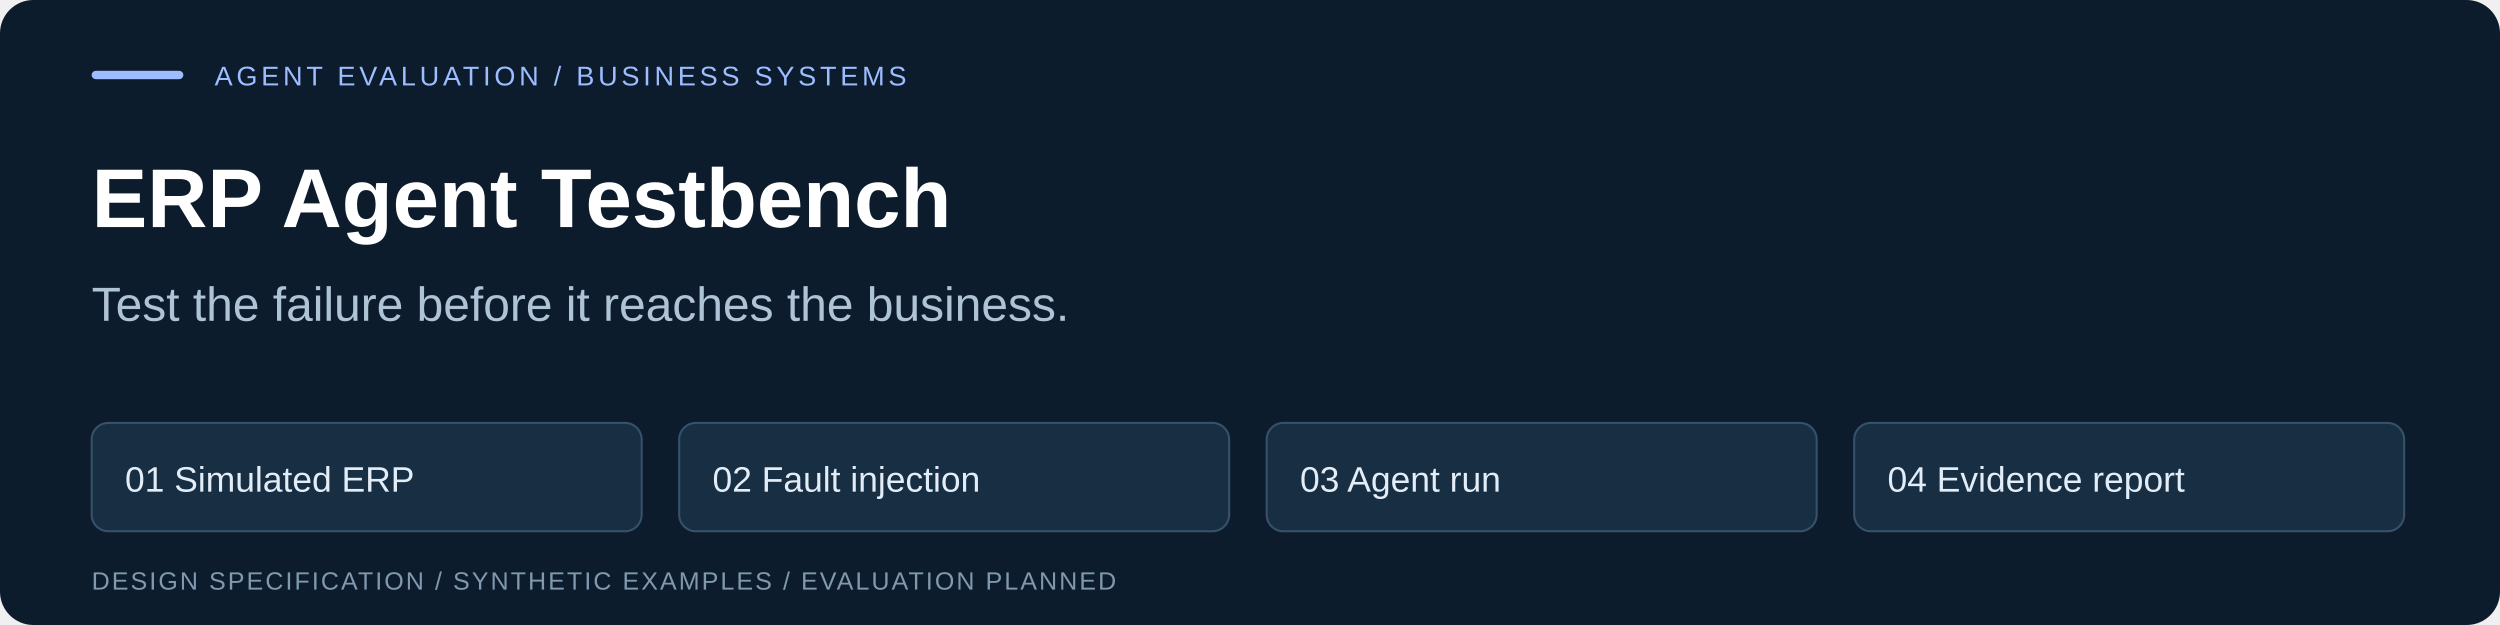
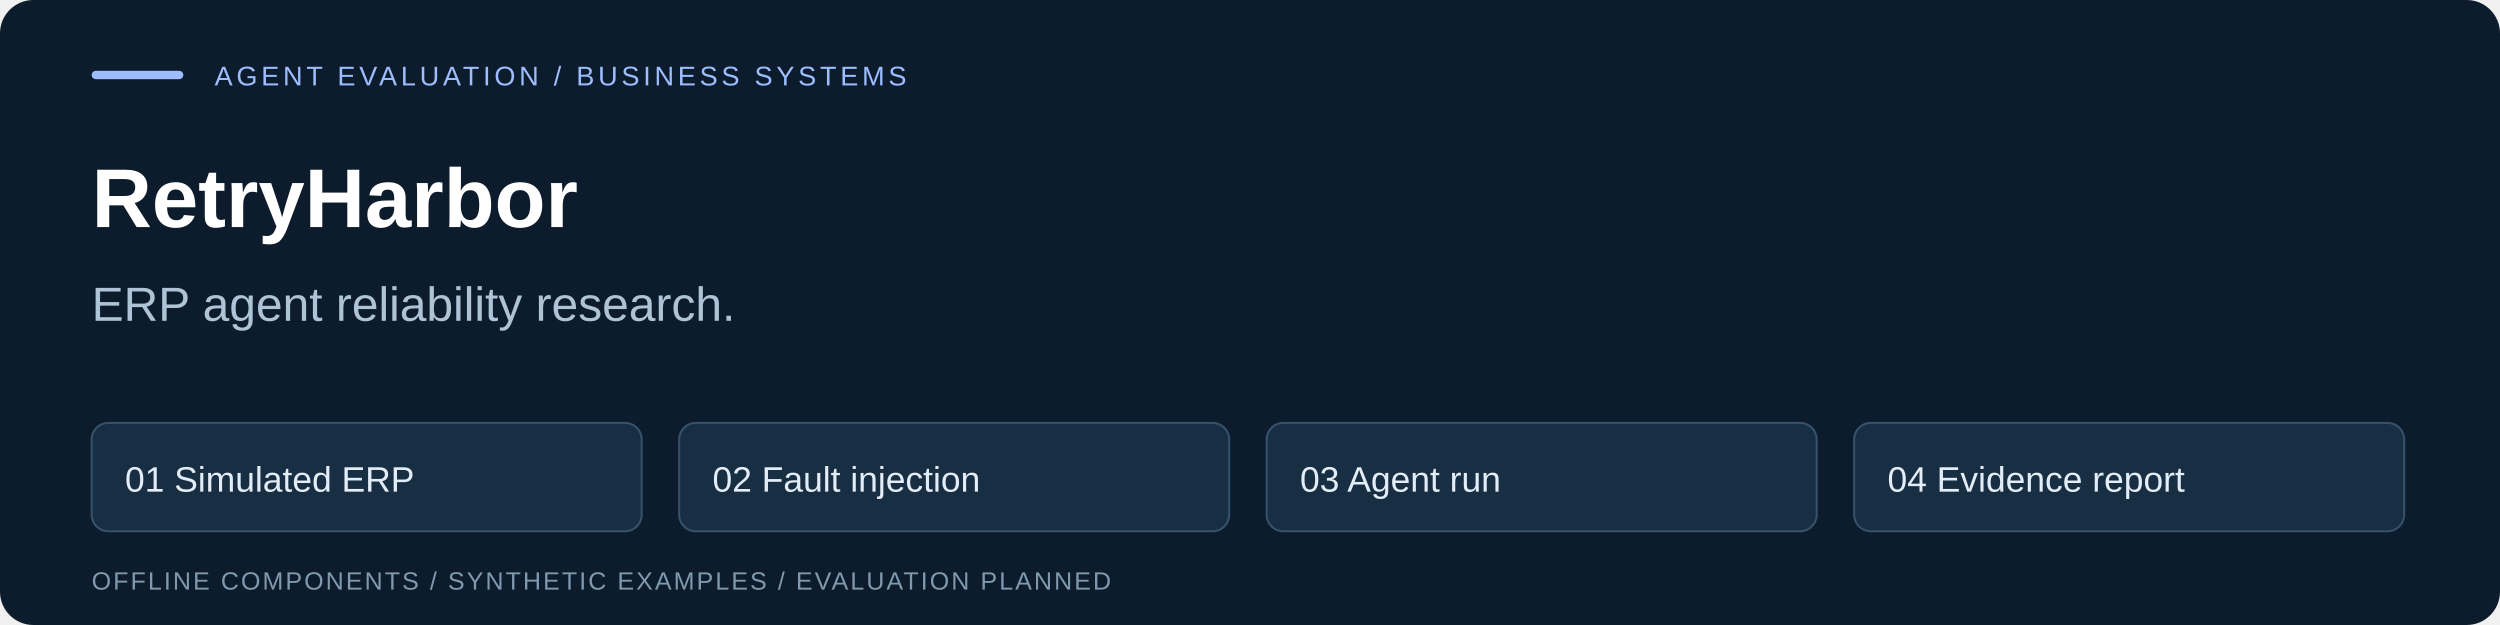
<svg xmlns="http://www.w3.org/2000/svg" width="1200" height="300" viewBox="0 0 1200 300" role="img" aria-labelledby="title desc">
  <rect width="1200" height="300" rx="16" fill="#0c1c2d" />
  <rect x="44" y="34" width="44" height="4" rx="2" fill="#9dbdff" />
  <g font-family="Arial, Helvetica, sans-serif">
    <text x="103" y="41" fill="#9dbdff" font-size="13" letter-spacing="1.8">AGENT EVALUATION / BUSINESS SYSTEMS</text>
-     <text x="44" y="109" fill="#ffffff" font-size="40" font-weight="700">ERP Agent Testbench</text>
-     <text x="44" y="154" fill="#afc3d6" font-size="23">Test the failure before it reaches the business.</text>
+     <text x="44" y="109" fill="#ffffff" font-size="40" font-weight="700">RetryHarbor</text>
+     <text x="44" y="154" fill="#afc3d6" font-size="23">ERP agent reliability research.</text>
    <rect x="44" y="203" width="264" height="52" rx="8" fill="#172e43" stroke="#365169" />
    <text x="60" y="236" fill="#e3edf8" font-size="17">01  Simulated ERP</text>
    <rect x="326" y="203" width="264" height="52" rx="8" fill="#172e43" stroke="#365169" />
    <text x="342" y="236" fill="#e3edf8" font-size="17">02  Fault injection</text>
    <rect x="608" y="203" width="264" height="52" rx="8" fill="#172e43" stroke="#365169" />
    <text x="624" y="236" fill="#e3edf8" font-size="17">03  Agent run</text>
    <rect x="890" y="203" width="264" height="52" rx="8" fill="#172e43" stroke="#365169" />
    <text x="906" y="236" fill="#e3edf8" font-size="17">04  Evidence report</text>
-     <text x="44" y="283" fill="#8099ae" font-size="12" letter-spacing="1">DESIGN SPECIFICATION / SYNTHETIC EXAMPLES / EVALUATION PLANNED</text>
+     <text x="44" y="283" fill="#8099ae" font-size="12" letter-spacing="1">OFFLINE COMPONENTS / SYNTHETIC EXAMPLES / EVALUATION PLANNED</text>
  </g>
</svg>
